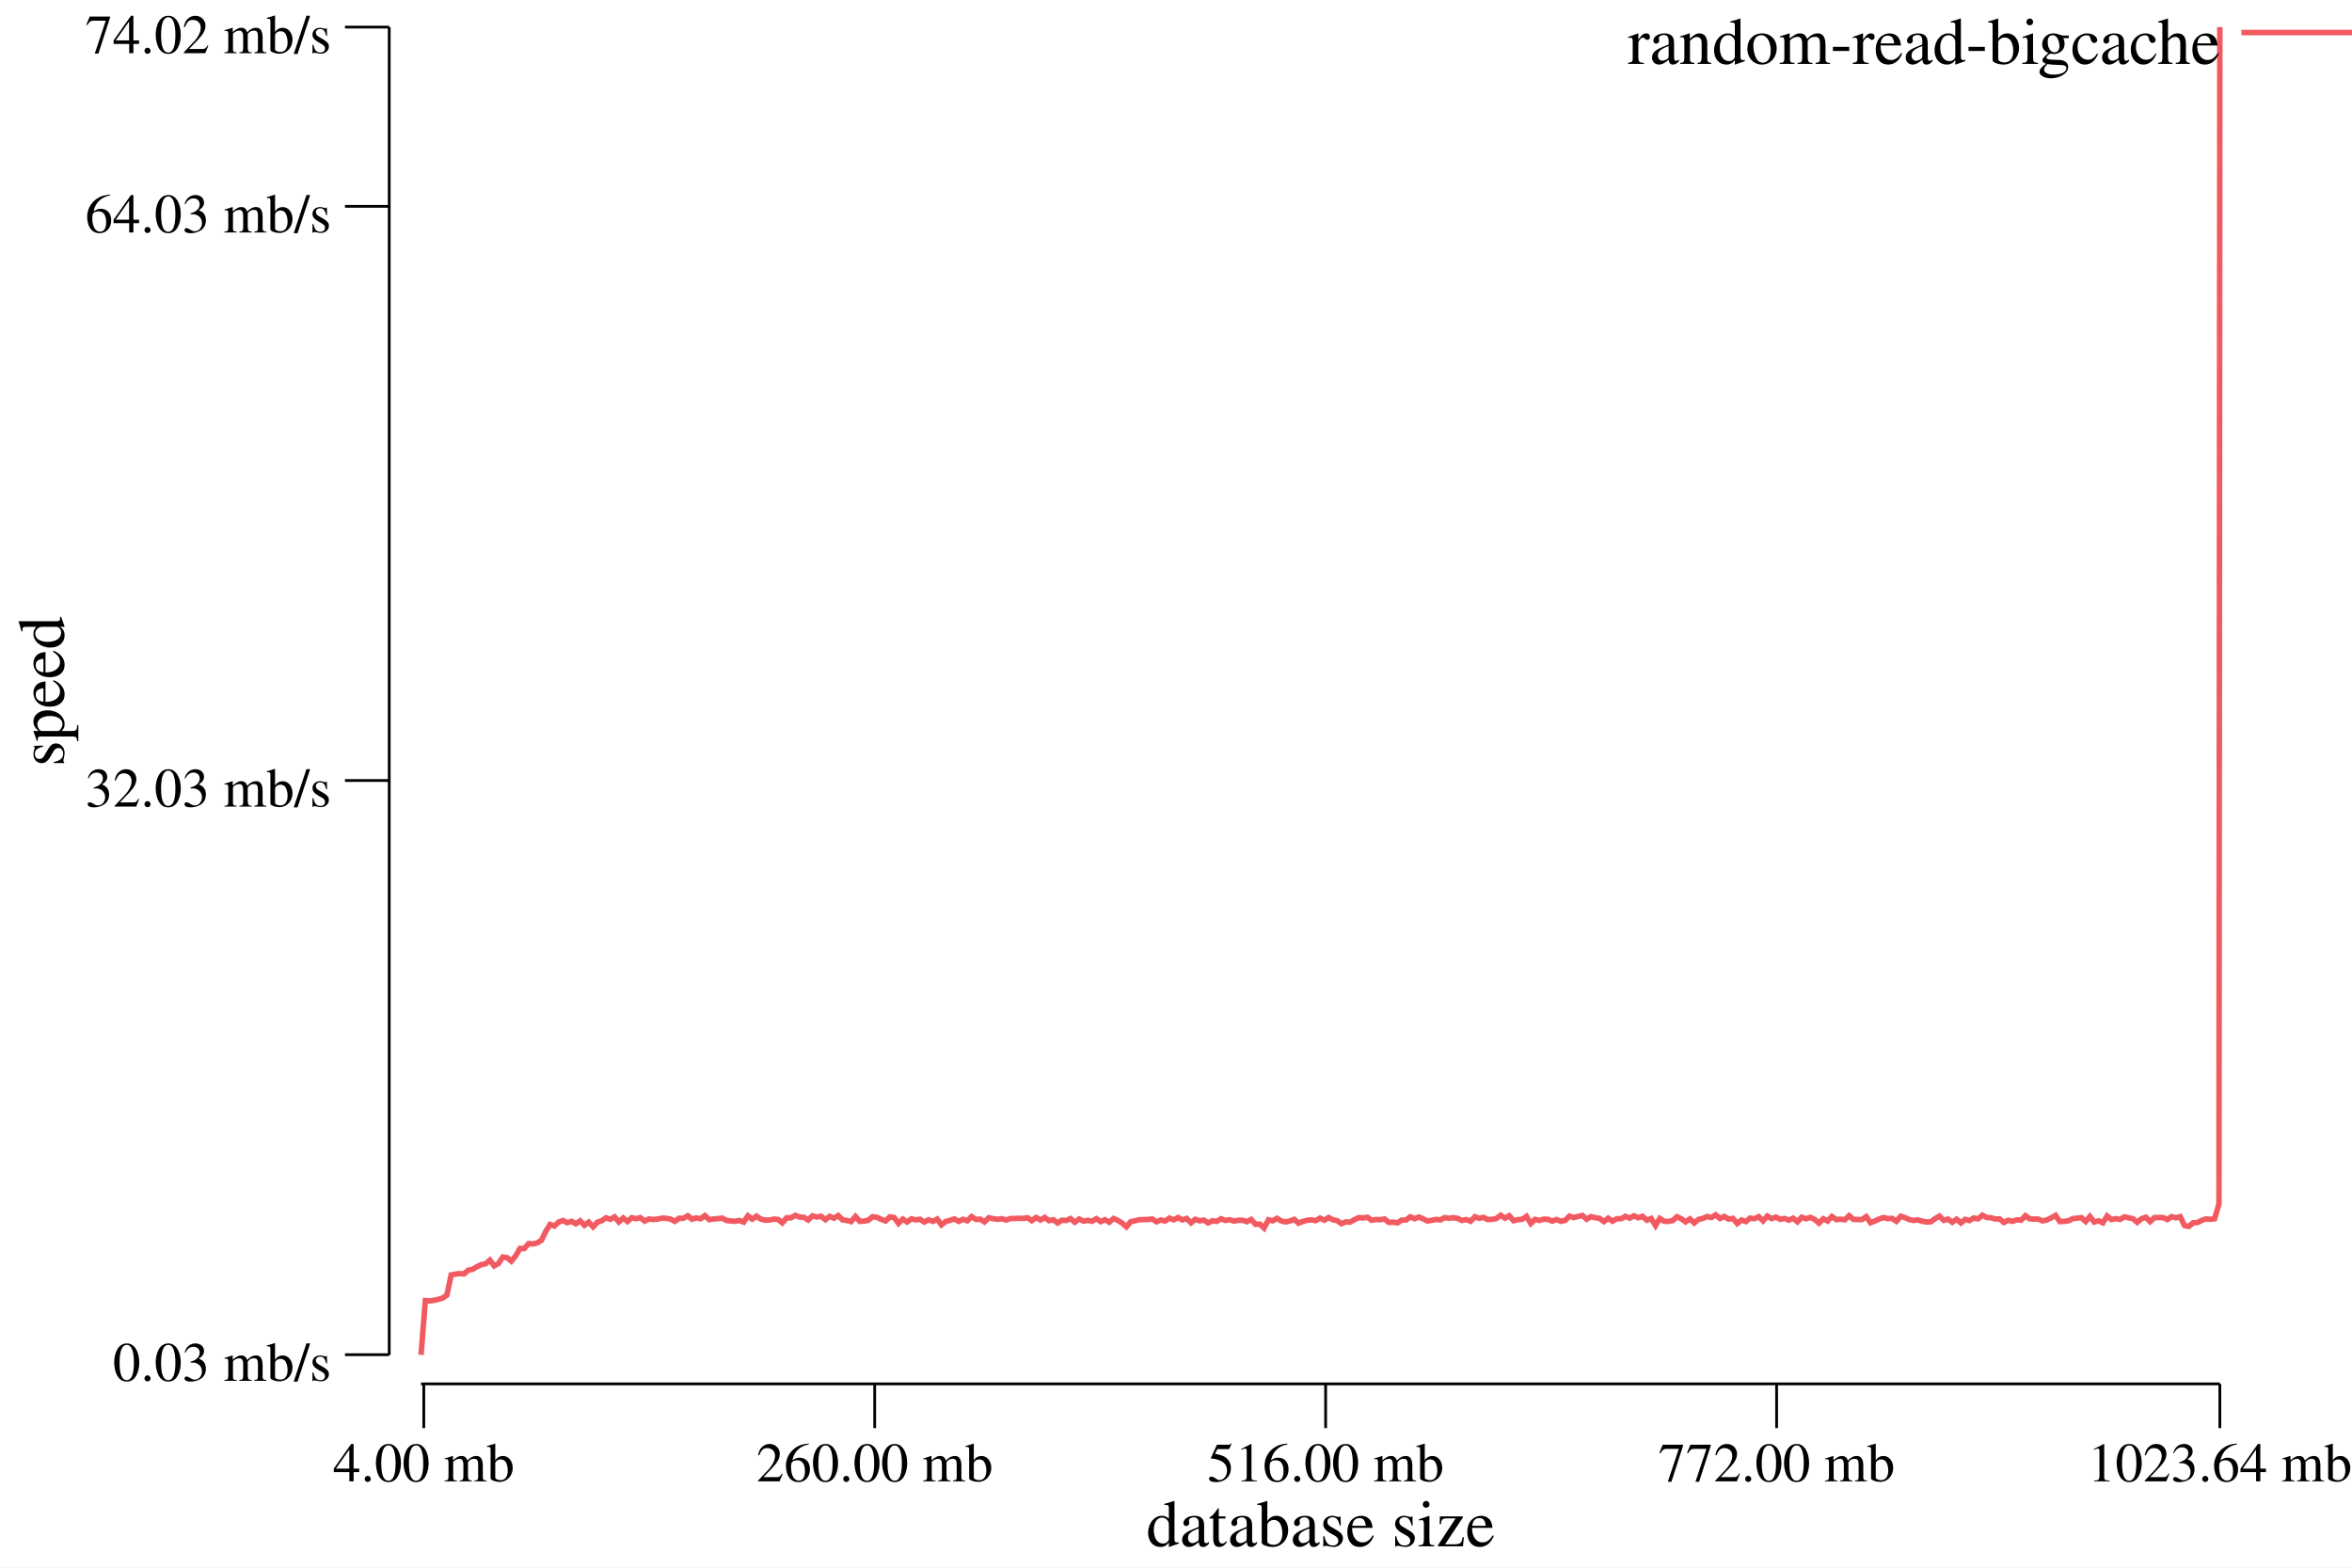
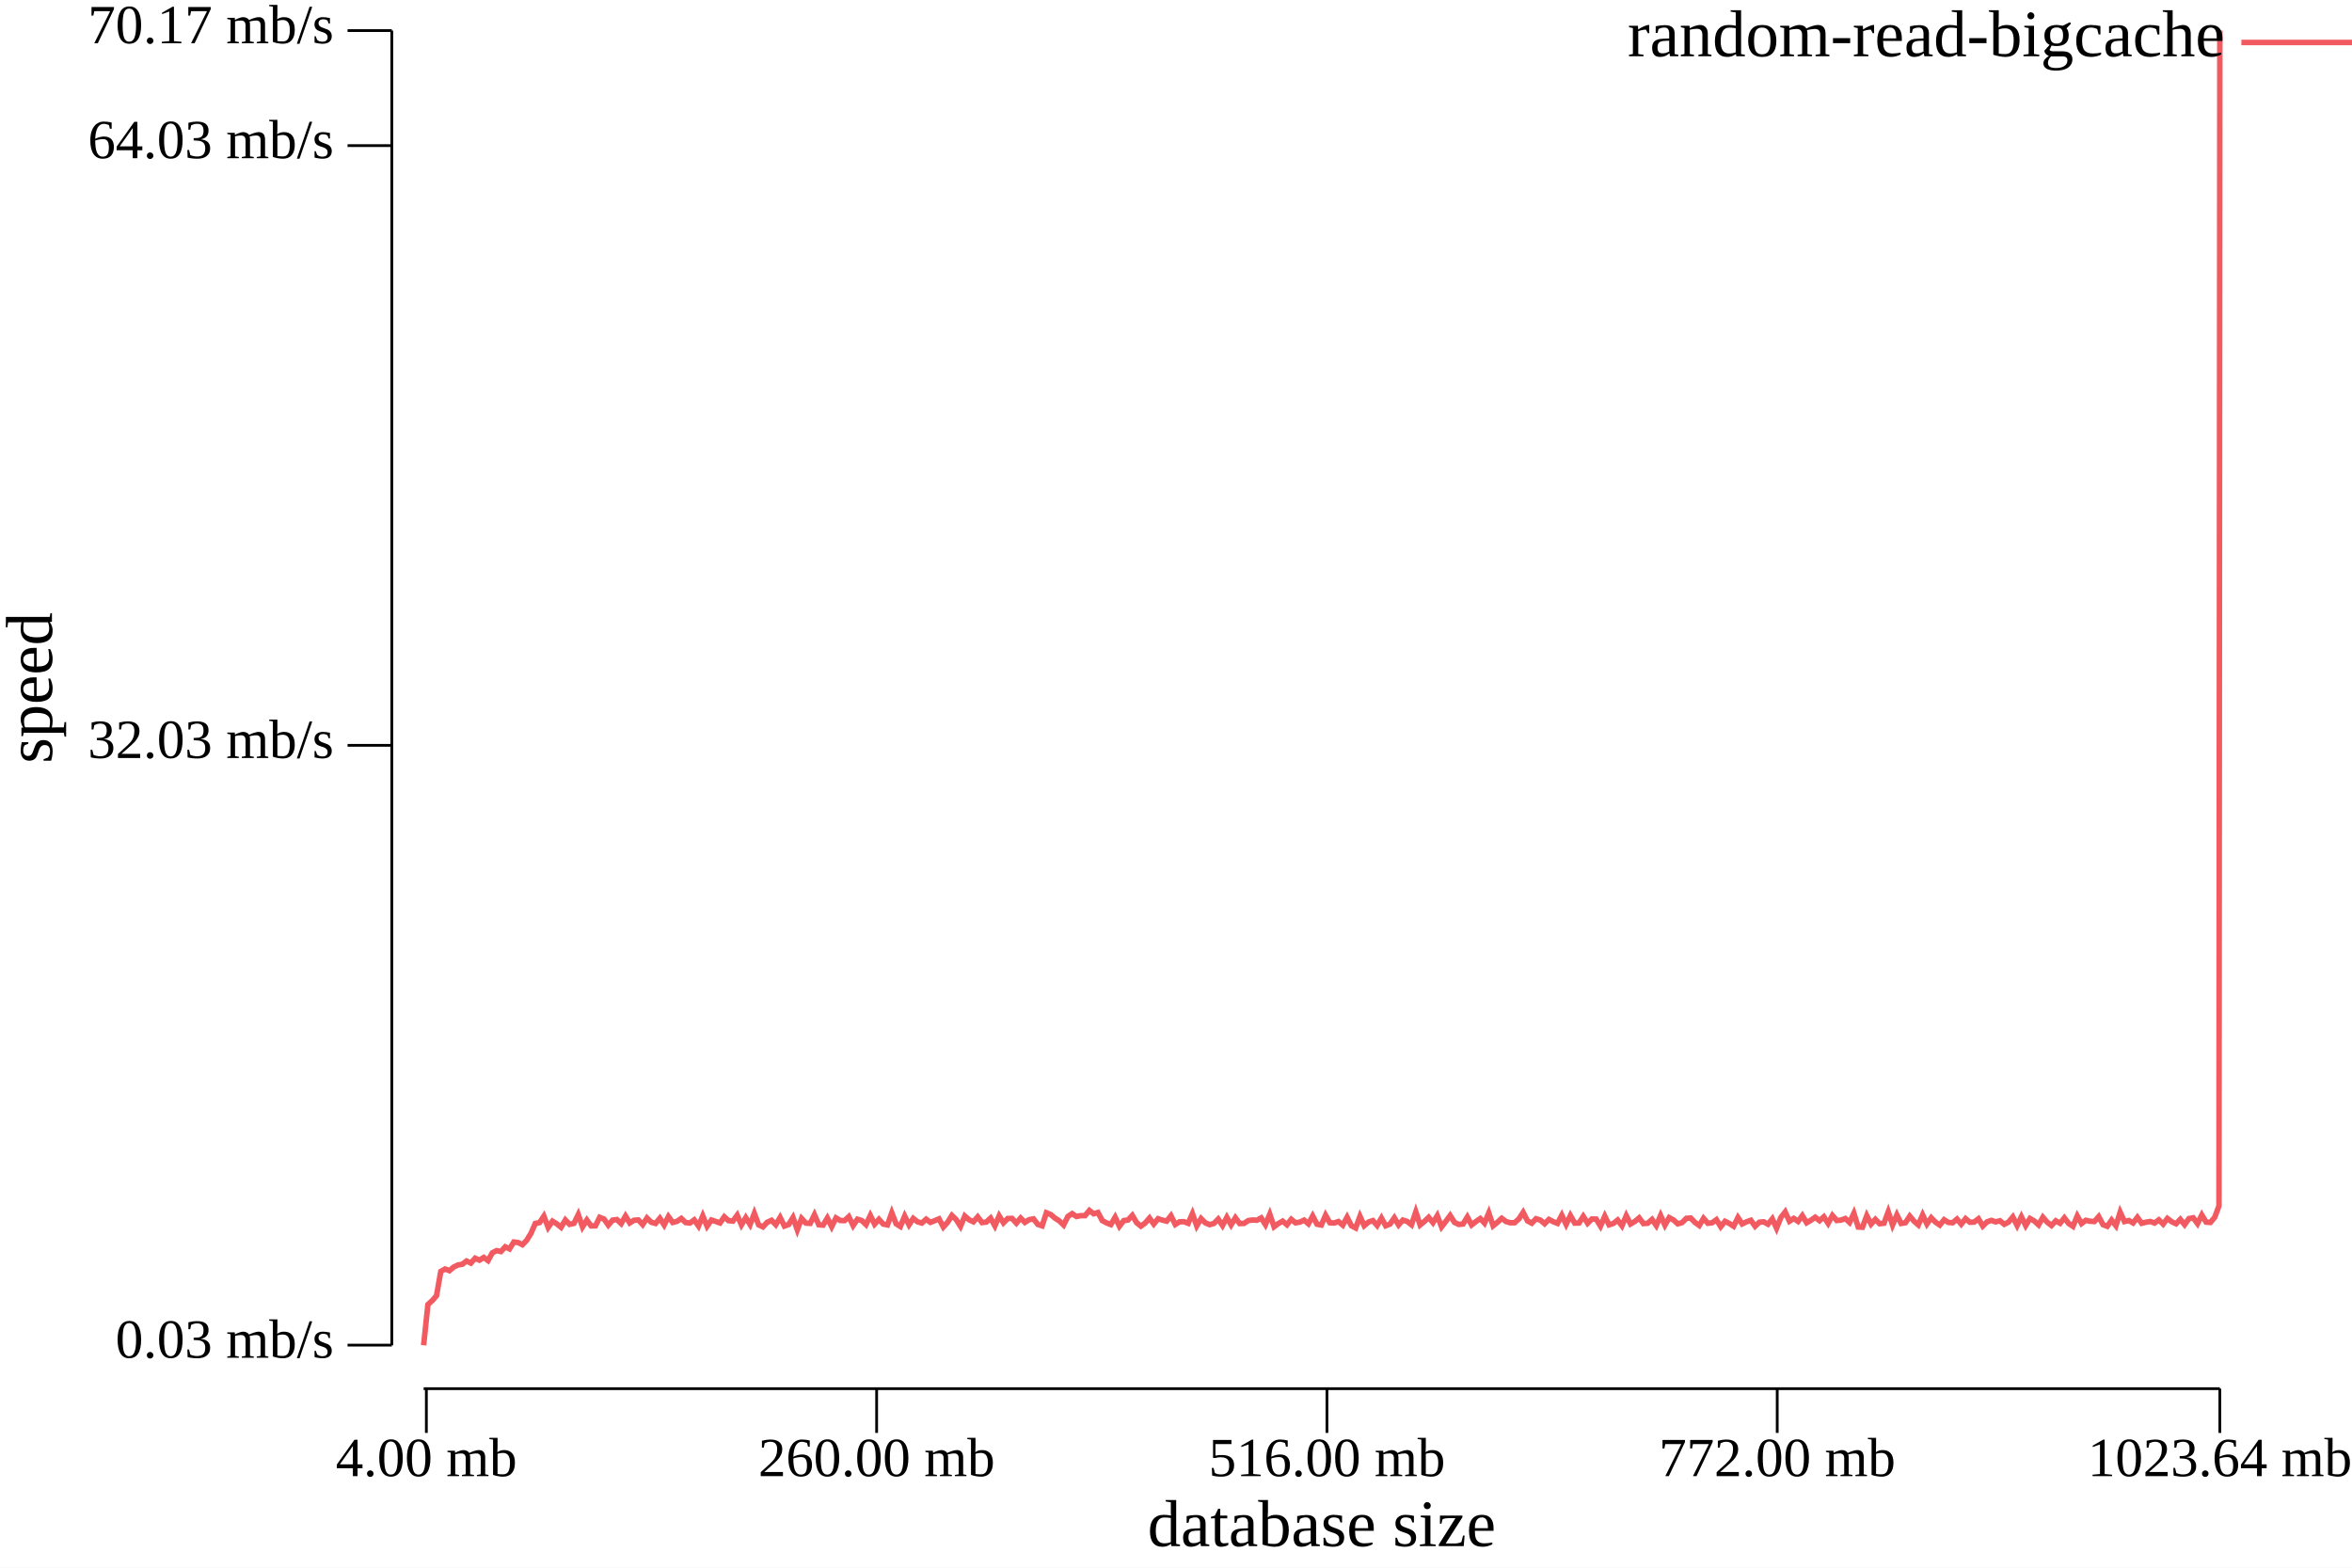
<svg xmlns="http://www.w3.org/2000/svg" width="425.2pt" height="283.46pt" viewBox="0 0 425.2 283.46">
  <g transform="scale(1, -1) translate(0, -283.46)">
    <path d="M0,0L425.2,0L425.2,283.46L0,283.46Z" style="fill:#FFFFFF" />
-     <text x="207.23" y="-3.861" transform="scale(1, -1)" style="font-family:Times;font-weight:normal;font-style:normal;font-size:12px">database size</text>
-     <text x="60.221" y="-15.602" transform="scale(1, -1)" style="font-family:Times;font-weight:normal;font-style:normal;font-size:10px">4.00 mb</text>
-     <text x="136.74" y="-15.602" transform="scale(1, -1)" style="font-family:Times;font-weight:normal;font-style:normal;font-size:10px">260.00 mb</text>
-     <text x="218.26" y="-15.602" transform="scale(1, -1)" style="font-family:Times;font-weight:normal;font-style:normal;font-size:10px">516.00 mb</text>
-     <text x="299.79" y="-15.602" transform="scale(1, -1)" style="font-family:Times;font-weight:normal;font-style:normal;font-size:10px">772.00 mb</text>
-     <text x="377.42" y="-15.602" transform="scale(1, -1)" style="font-family:Times;font-weight:normal;font-style:normal;font-size:10px">1023.64 mb</text>
-     <path d="M76.61,25.23L76.61,33.23" style="fill:none;stroke:#000000;stroke-width:0.5" />
-     <path d="M158.13,25.23L158.13,33.23" style="fill:none;stroke:#000000;stroke-width:0.5" />
-     <path d="M239.65,25.23L239.65,33.23" style="fill:none;stroke:#000000;stroke-width:0.5" />
-     <path d="M321.18,25.23L321.18,33.23" style="fill:none;stroke:#000000;stroke-width:0.5" />
-     <path d="M401.31,25.23L401.31,33.23" style="fill:none;stroke:#000000;stroke-width:0.5" />
-     <path d="M76.114,33.23L401.31,33.23" style="fill:none;stroke:#000000;stroke-width:0.5" />
+     <text x="207.46" y="-3.902" transform="scale(1, -1)" style="font-family:Liberation Serif;font-variant:normal;font-weight:normal;font-style:normal;font-size:12px">database size</text>
+     <text x="60.689" y="-16.541" transform="scale(1, -1)" style="font-family:Liberation Serif;font-variant:normal;font-weight:normal;font-style:normal;font-size:10px">4.00 mb</text>
+     <text x="137.09" y="-16.541" transform="scale(1, -1)" style="font-family:Liberation Serif;font-variant:normal;font-weight:normal;font-style:normal;font-size:10px">260.00 mb</text>
+     <text x="218.5" y="-16.541" transform="scale(1, -1)" style="font-family:Liberation Serif;font-variant:normal;font-weight:normal;font-style:normal;font-size:10px">516.00 mb</text>
+     <text x="299.9" y="-16.541" transform="scale(1, -1)" style="font-family:Liberation Serif;font-variant:normal;font-weight:normal;font-style:normal;font-size:10px">772.00 mb</text>
+     <text x="377.42" y="-16.541" transform="scale(1, -1)" style="font-family:Liberation Serif;font-variant:normal;font-weight:normal;font-style:normal;font-size:10px">1023.64 mb</text>
+     <path d="M77.078,24.363L77.078,32.363" style="fill:none;stroke:#000000;stroke-width:0.5" />
+     <path d="M158.48,24.363L158.48,32.363" style="fill:none;stroke:#000000;stroke-width:0.5" />
+     <path d="M239.89,24.363L239.89,32.363" style="fill:none;stroke:#000000;stroke-width:0.5" />
+     <path d="M321.29,24.363L321.29,32.363" style="fill:none;stroke:#000000;stroke-width:0.5" />
+     <path d="M401.31,24.363L401.31,32.363" style="fill:none;stroke:#000000;stroke-width:0.5" />
+     <path d="M76.583,32.363L401.31,32.363" style="fill:none;stroke:#000000;stroke-width:0.5" />
    <g transform="rotate(90)">
-       <text x="144.86" y="11.555" transform="scale(1, -1)" style="font-family:Times;font-weight:normal;font-style:normal;font-size:12px">speed</text>
+       <text x="145.41" y="9.387" transform="scale(1, -1)" style="font-family:Liberation Serif;font-variant:normal;font-weight:normal;font-style:normal;font-size:12px">speed</text>
    </g>
-     <text x="20.416" y="-33.785" transform="scale(1, -1)" style="font-family:Times;font-weight:normal;font-style:normal;font-size:10px">0.03 mb/s</text>
-     <text x="15.416" y="-137.61" transform="scale(1, -1)" style="font-family:Times;font-weight:normal;font-style:normal;font-size:10px">32.03 mb/s</text>
-     <text x="15.416" y="-241.43" transform="scale(1, -1)" style="font-family:Times;font-weight:normal;font-style:normal;font-size:10px">64.03 mb/s</text>
-     <text x="15.416" y="-273.84" transform="scale(1, -1)" style="font-family:Times;font-weight:normal;font-style:normal;font-size:10px">74.02 mb/s</text>
-     <path d="M62.364,38.507L70.364,38.507" style="fill:none;stroke:#000000;stroke-width:0.5" />
-     <path d="M62.364,142.33L70.364,142.33" style="fill:none;stroke:#000000;stroke-width:0.5" />
-     <path d="M62.364,246.15L70.364,246.15" style="fill:none;stroke:#000000;stroke-width:0.5" />
-     <path d="M62.364,278.56L70.364,278.56" style="fill:none;stroke:#000000;stroke-width:0.5" />
-     <path d="M70.364,38.48L70.364,278.56" style="fill:none;stroke:#000000;stroke-width:0.5" />
-     <path d="M76.114,38.48L76.892,48.278L77.669,48.235L78.447,48.335L79.225,48.517L80.002,48.741L80.78,49.254L81.557,52.924L82.335,53.079L83.113,53.166L83.89,53.124L84.668,53.795L85.445,53.935L86.223,54.418L87.001,54.793L87.778,54.938L88.556,55.603L89.334,54.568L90.111,54.985L90.889,56.171L91.666,56.059L92.444,55.421L93.222,56.378L93.999,57.719L94.777,57.702L95.554,58.587L96.332,58.531L97.11,58.717L97.887,59.202L98.665,60.802L99.442,62.053L100.22,61.774L101,62.494L101.78,62.77L102.55,62.362L103.33,62.616L104.11,62.187L104.89,62.71L105.66,61.906L106.44,62.469L107.22,61.629L108,62.462L108.77,62.725L109.55,63.257L110.33,62.996L111.11,63.425L111.88,62.526L112.66,63.223L113.44,62.596L114.22,63.284L114.99,63.099L115.77,63.281L116.55,62.665L117.33,63.052L118.1,62.951L118.88,63.021L119.66,63.199L120.44,63.173L121.22,63.033L121.99,62.62L122.77,63.174L123.55,63.17L124.33,63.625L125.1,63.006L125.88,63.243L126.66,63.092L127.44,63.66L128.21,62.928L128.99,63.045L129.77,63.101L130.55,63.214L131.32,62.781L132.1,62.691L132.88,62.634L133.66,62.775L134.43,62.483L135.21,63.611L135.99,63.012L136.77,63.563L137.54,63.015L138.32,62.845L139.1,62.86L139.88,63.018L140.66,62.963L141.43,62.34L142.21,63.263L142.99,63.254L143.77,63.698L144.54,63.392L145.32,63.35L146.1,62.861L146.88,63.607L147.65,63.398L148.43,63.542L149.21,62.92L149.99,63.519L150.76,63.194L151.54,63.665L152.32,62.882L153.1,62.783L153.87,62.573L154.65,63.499L155.43,62.618L156.21,62.668L156.98,62.818L157.76,63.464L158.54,63.337L159.32,62.972L160.1,62.687L160.87,63.427L161.65,63.301L162.43,62.258L163.21,63.022L163.98,62.5L164.76,63.072L165.54,62.88L166.32,62.996L167.09,62.486L167.87,62.907L168.65,62.613L169.43,63.026L170.2,61.981L170.98,62.596L171.76,62.8L172.54,63.049L173.31,62.614L174.09,62.988L174.87,62.726L175.65,63.47L176.43,62.961L177.2,63.015L177.98,62.518L178.76,63.268L179.54,63.103L180.31,62.987L181.09,63.093L181.87,62.857L182.65,63.123L183.42,63.134L184.2,63.166L184.98,63.143L185.76,63.281L186.53,62.735L187.31,63.314L188.09,62.858L188.87,63.319L189.64,62.745L190.42,62.906L191.2,62.326L191.98,62.822L192.75,62.767L193.53,63.12L194.31,62.457L195.09,63.042L195.87,62.65L196.64,62.805L197.42,62.631L198.2,63.096L198.98,62.572L199.75,62.908L200.53,62.463L201.31,63.128L202.09,62.789L202.86,62.315L203.64,61.634L204.42,62.553L205.2,62.727L205.97,62.914L206.75,62.937L207.53,62.954L208.31,63.047L209.08,62.537L209.86,62.867L210.64,62.674L211.42,63.206L212.19,62.888L212.97,63.298L213.75,62.877L214.53,63.135L215.31,62.357L216.08,62.982L216.86,62.713L217.64,62.847L218.42,62.343L219.19,62.725L219.97,62.616L220.75,63.082L221.53,62.777L222.3,62.911L223.08,62.664L223.86,62.814L224.64,62.818L225.41,62.556L226.19,62.952L226.97,62.09L227.75,62.118L228.52,61.4L229.3,62.902L230.08,62.713L230.86,63.159L231.63,62.68L232.41,62.514L233.19,62.684L233.97,62.971L234.75,62.286L235.52,62.596L236.3,62.803L237.08,62.881L237.86,62.747L238.63,63.197L239.41,62.828L240.19,63.307L240.97,62.9L241.74,62.746L242.52,62.193L243.3,62.512L244.08,62.482L244.85,62.916L245.63,63.287L246.41,63.237L247.19,63.357L247.96,62.814L248.74,62.96L249.52,62.917L250.3,63.047L251.07,62.433L251.85,62.47L252.63,62.345L253.41,62.843L254.19,62.855L254.96,63.441L255.74,63.106L256.52,63.397L257.3,63.061L258.07,62.675L258.85,62.815L259.63,62.965L260.41,62.881L261.18,63.305L261.96,63.162L262.74,63.283L263.52,63.158L264.29,62.777L265.07,62.939L265.85,62.635L266.63,63.451L267.4,63.168L268.18,63.333L268.96,62.939L269.74,62.981L270.51,63.129L271.29,63.725L272.07,63.191L272.85,63.626L273.63,62.729L274.4,62.918L275.18,62.987L275.96,63.515L276.74,62.239L277.51,62.976L278.29,62.78L279.07,63.011L279.85,62.988L280.62,62.653L281.4,62.946L282.18,62.626L282.96,62.796L283.73,63.56L284.51,63.3L285.29,63.502L286.07,63.685L286.84,63.001L287.62,63.465L288.4,63.279L289.18,63.156L289.95,62.573L290.73,63.191L291.51,62.647L292.29,63.078L293.07,63.091L293.84,63.524L294.62,63.197L295.4,63.614L296.18,63.262L296.95,63.526L297.73,62.83L298.51,63.141L299.29,61.856L300.06,63.145L300.84,62.635L301.62,62.606L302.4,62.755L303.17,63.456L303.95,63.085L304.73,62.526L305.51,63.059L306.28,62.322L307.06,62.965L307.84,63.145L308.62,63.499L309.4,63.308L310.17,63.789L310.95,63.14L311.73,63.496L312.51,63.021L313.28,63.148L314.06,62.23L314.84,62.861L315.62,62.583L316.39,63.201L317.17,63.097L317.95,63.459L318.73,62.699L319.5,63.568L320.28,63.122L321.06,63.379L321.84,62.993L322.61,63.141L323.39,62.834L324.17,63.186L324.95,62.54L325.72,63.356L326.5,63.078L327.28,63.344L328.06,62.963L328.84,62.301L329.61,63.087L330.39,62.681L331.17,63.494L331.95,62.93L332.72,63.012L333.5,62.9L334.28,63.638L335.06,62.981L335.83,62.947L336.61,62.942L337.39,63.471L338.17,62.372L338.94,62.68L339.72,63.034L340.5,63.313L341.28,63.112L342.05,63.158L342.83,62.626L343.61,63.532L344.39,63.293L345.16,62.941L345.94,62.774L346.72,62.883L347.5,62.637L348.28,62.504L349.05,62.536L349.83,63.113L350.61,63.561L351.39,62.794L352.16,63.023L352.94,62.462L353.72,63.008L354.5,62.331L355.27,62.968L356.05,62.762L356.83,63.228L357.61,63.074L358.38,63.73L359.16,63.319L359.94,63.263L360.72,63.037L361.49,63.06L362.27,62.412L363.05,62.814L363.83,62.622L364.6,62.9L365.38,62.83L366.16,63.636L366.94,63.073L367.72,63.024L368.49,63.023L369.27,62.689L370.05,62.876L370.83,63.254L371.6,63.697L372.38,62.574L373.16,62.624L373.94,62.726L374.71,63.107L375.49,63.192L376.27,63.285L377.05,62.591L377.82,63.5L378.6,62.493L379.38,62.722L380.16,62.353L380.93,63.573L381.71,62.946L382.49,63.113L383.27,62.964L384.04,63.436L384.82,63.26L385.6,63.094L386.38,62.443L387.16,63.103L387.93,63.362L388.71,62.57L389.49,63.3L390.27,63.309L391.04,63.298L391.82,62.948L392.6,63.472L393.38,63.258L394.15,63.456L394.93,61.85L395.71,61.704L396.49,62.363L397.26,62.395L398.04,62.802L398.82,63.05L399.6,62.988L400.37,63.09L401.15,65.795L401.31,278.56" style="fill:none;stroke:#F15A60" />
-     <path d="M405.2,277.58L425.2,277.58" style="fill:none;stroke:#F15A60" />
-     <text x="294.26" y="-271.91" transform="scale(1, -1)" style="font-family:Times;font-weight:normal;font-style:normal;font-size:12px">random-read-bigcache</text>
+     <text x="20.885" y="-37.951" transform="scale(1, -1)" style="font-family:Liberation Serif;font-variant:normal;font-weight:normal;font-style:normal;font-size:10px">0.03 mb/s</text>
+     <text x="15.885" y="-146.4" transform="scale(1, -1)" style="font-family:Liberation Serif;font-variant:normal;font-weight:normal;font-style:normal;font-size:10px">32.03 mb/s</text>
+     <text x="15.885" y="-254.85" transform="scale(1, -1)" style="font-family:Liberation Serif;font-variant:normal;font-weight:normal;font-style:normal;font-size:10px">64.03 mb/s</text>
+     <text x="15.885" y="-275.64" transform="scale(1, -1)" style="font-family:Liberation Serif;font-variant:normal;font-weight:normal;font-style:normal;font-size:10px">70.17 mb/s</text>
+     <path d="M62.833,40.236L70.833,40.236" style="fill:none;stroke:#000000;stroke-width:0.5" />
+     <path d="M62.833,148.69L70.833,148.69" style="fill:none;stroke:#000000;stroke-width:0.5" />
+     <path d="M62.833,257.13L70.833,257.13" style="fill:none;stroke:#000000;stroke-width:0.5" />
+     <path d="M62.833,277.93L70.833,277.93" style="fill:none;stroke:#000000;stroke-width:0.5" />
+     <path d="M70.833,40.209L70.833,277.93" style="fill:none;stroke:#000000;stroke-width:0.5" />
+     <path d="M76.583,40.209L77.359,47.577L78.136,48.285L78.912,49.165L79.689,53.565L80.465,54L81.242,53.699L82.018,54.353L82.795,54.732L83.571,54.857L84.348,55.449L85.124,55.068L85.901,55.95L86.677,55.599L87.454,56.09L88.23,55.525L89.007,56.928L89.783,57.326L90.56,57.158L91.336,58.006L92.113,57.641L92.889,58.88L93.666,58.784L94.442,58.394L95.219,59.191L95.995,60.455L96.772,62.235L97.548,62.393L98.324,63.554L99.101,61.523L99.877,62.644L100.65,62.174L101.43,61.538L102.21,62.867L102.98,62.077L103.76,62.251L104.54,63.841L105.31,61.613L106.09,62.851L106.87,61.793L107.64,61.804L108.42,63.341L109.2,63.027L109.97,61.938L110.75,62.838L111.52,62.942L112.3,62.211L113.08,63.577L113.85,62.328L114.63,62.825L115.41,62.867L116.18,62.028L116.96,63.222L117.74,62.452L118.51,62.237L119.29,63.174L120.07,61.962L120.84,63.476L121.62,62.418L122.4,62.622L123.17,63.139L123.95,62.398L124.72,62.313L125.5,62.879L126.28,61.769L127.05,63.613L127.83,61.734L128.61,62.862L129.38,62.604L130.16,62.326L130.94,63.434L131.71,62.74L132.49,62.665L133.27,63.731L134.04,61.97L134.82,63.284L135.6,62.037L136.37,64.058L137.15,61.982L137.93,61.621L138.7,62.453L139.48,62.803L140.25,62.01L141.03,63.324L141.81,61.768L142.58,62.045L143.36,63.303L144.14,61.089L144.91,63.14L145.69,62.3L146.47,62.252L147.24,63.807L148.02,62.003L148.8,61.932L149.57,63.213L150.35,61.656L151.13,63.237L151.9,62.776L152.68,62.749L153.45,63.461L154.23,61.852L155.01,62.999L155.78,62.77L156.56,62.028L157.34,63.681L158.11,62.11L158.89,62.987L159.67,62.129L160.44,61.974L161.22,64.162L162,62.172L162.77,61.691L163.55,63.566L164.33,61.988L165.1,63.144L165.88,62.534L166.65,62.313L167.43,63.003L168.21,62.436L168.98,62.739L169.76,63.065L170.54,61.59L171.31,62.439L172.09,63.684L172.87,62.925L173.64,61.722L174.42,63.577L175.2,62.897L175.97,62.532L176.75,63.426L177.53,62.398L178.3,62.484L179.08,63.201L179.86,61.799L180.63,63.606L181.41,62.347L182.18,63.129L182.96,63.151L183.74,62.296L184.51,63.213L185.29,62.425L186.07,62.929L186.84,63.062L187.62,62.061L188.4,61.807L189.17,64.17L189.95,63.849L190.73,63.195L191.5,62.704L192.28,61.952L193.06,63.511L193.83,64.013L194.61,63.495L195.38,63.65L196.16,63.646L196.94,64.588L197.71,63.99L198.49,64.215L199.27,62.754L200.04,62.339L200.82,62.037L201.6,63.358L202.37,61.735L203.15,62.753L203.93,62.858L204.7,63.693L205.48,62.376L206.26,61.749L207.03,62.316L207.81,63.216L208.58,62.136L209.36,63.092L210.14,62.844L210.91,62.649L211.69,63.63L212.47,62.055L213.24,62.533L214.02,62.564L214.8,62.264L215.57,64.004L216.35,61.794L217.13,63.121L217.9,62.348L218.68,62.021L219.46,62.24L220.23,63.029L221.01,61.862L221.79,63.338L222.56,61.982L223.34,63.261L224.11,62.218L224.89,62.243L225.67,62.758L226.44,62.862L227.22,62.819L228,63.234L228.77,62.025L229.55,63.898L230.33,61.643L231.1,62.218L231.88,62.653L232.66,61.999L233.43,62.985L234.21,62.351L234.99,62.48L235.76,62.836L236.54,62.179L237.31,63.588L238.09,62.102L238.87,61.953L239.64,63.718L240.42,62.36L241.2,62.323L241.97,62.585L242.75,61.933L243.53,63.359L244.3,61.833L245.08,61.42L245.86,63.52L246.63,61.834L247.41,62.494L248.19,62.753L248.96,61.874L249.74,63.203L250.51,61.816L251.29,62.126L252.07,63.256L252.84,61.971L253.62,62.848L254.4,62.599L255.17,61.995L255.95,64.328L256.73,61.961L257.5,62.59L258.28,63.339L259.06,62.375L259.83,63.636L260.61,61.619L261.39,62.628L262.16,63.673L262.94,62.434L263.72,62.06L264.49,62.14L265.27,63.405L266.04,61.969L266.82,62.578L267.6,63.123L268.37,62.298L269.15,64.135L269.93,61.811L270.7,62.444L271.48,63.163L272.26,62.587L273.03,62.361L273.81,62.367L274.59,63.059L275.36,64.236L276.14,62.7L276.92,62.287L277.69,63.088L278.47,62.844L279.24,62.187L280.02,62.964L280.8,62.557L281.57,62.249L282.35,63.72L283.13,62.07L283.9,63.669L284.68,62.302L285.46,62.318L286.23,63.519L287.01,62.271L287.79,63.043L288.56,63.024L289.34,61.76L290.12,63.556L290.89,61.985L291.67,62.241L292.44,62.849L293.22,61.817L294,63.636L294.77,62.142L295.55,62.601L296.33,63.247L297.1,62.216L297.88,62.276L298.66,62.964L299.43,61.86L300.21,63.675L300.99,61.933L301.76,63.292L302.54,62.869L303.32,62.167L304.09,62.391L304.87,63.168L305.65,63.212L306.42,62.427L307.2,61.87L307.97,63.162L308.75,62.27L309.53,62.368L310.3,62.921L311.08,61.649L311.86,62.623L312.63,62.239L313.41,61.731L314.19,63.304L314.96,62.151L315.74,62.533L316.52,62.812L317.29,61.732L318.07,62.464L318.85,62.537L319.62,62.103L320.4,63.063L321.17,61.373L321.95,63.319L322.73,64.315L323.5,62.637L324.28,63.151L325.06,62.604L325.83,63.652L326.61,62.36L327.39,62.819L328.16,63.362L328.94,62.741L329.72,63.44L330.49,62.25L331.27,63.679L332.05,62.772L332.82,62.843L333.6,63.127L334.37,62.414L335.15,64.073L335.93,61.591L336.7,61.547L337.48,63.642L338.26,62.121L339.03,62.978L339.81,62.189L340.59,62.277L341.36,64.342L342.14,61.95L342.92,63.784L343.69,62.237L344.47,62.365L345.25,63.557L346.02,62.647L346.8,61.975L347.58,63.779L348.35,62.138L349.13,63.259L349.9,62.475L350.68,61.948L351.46,62.906L352.23,62.425L353.01,62.364L353.79,63.029L354.56,62.114L355.34,63.106L356.12,62.451L356.89,62.49L357.67,63.08L358.45,61.768L359.22,62.524L360,62.793L360.78,62.52L361.55,62.725L362.33,62.088L363.1,62.476L363.88,63.412L364.66,61.864L365.43,63.451L366.21,61.852L366.99,63.13L367.76,62.685L368.54,61.978L369.32,63.355L370.09,62.471L370.87,61.87L371.65,62.713L372.42,62.271L373.2,63.24L373.98,62.235L374.75,61.716L375.53,63.587L376.3,62.222L377.08,62.806L377.86,62.638L378.63,62.584L379.41,63.47L380.19,62.014L380.96,61.721L381.74,62.841L382.52,61.824L383.29,64.268L384.07,62.58L384.85,62.769L385.62,62.328L386.4,63.339L387.18,62.27L387.95,62.466L388.73,62.596L389.51,62.317L390.28,62.886L391.06,62.122L391.83,63.138L392.61,62.546L393.39,62.184L394.16,62.983L394.94,62.021L395.72,63.114L396.49,63.263L397.27,62.207L398.05,63.766L398.82,62.483L399.6,62.42L400.38,63.349L401.15,65.409L401.31,277.93" style="fill:none;stroke:#F15A60" />
+     <path d="M405.2,275.78L425.2,275.78" style="fill:none;stroke:#F15A60" />
+     <text x="294.26" y="-273.29" transform="scale(1, -1)" style="font-family:Liberation Serif;font-variant:normal;font-weight:normal;font-style:normal;font-size:12px">random-read-bigcache</text>
  </g>
</svg>
